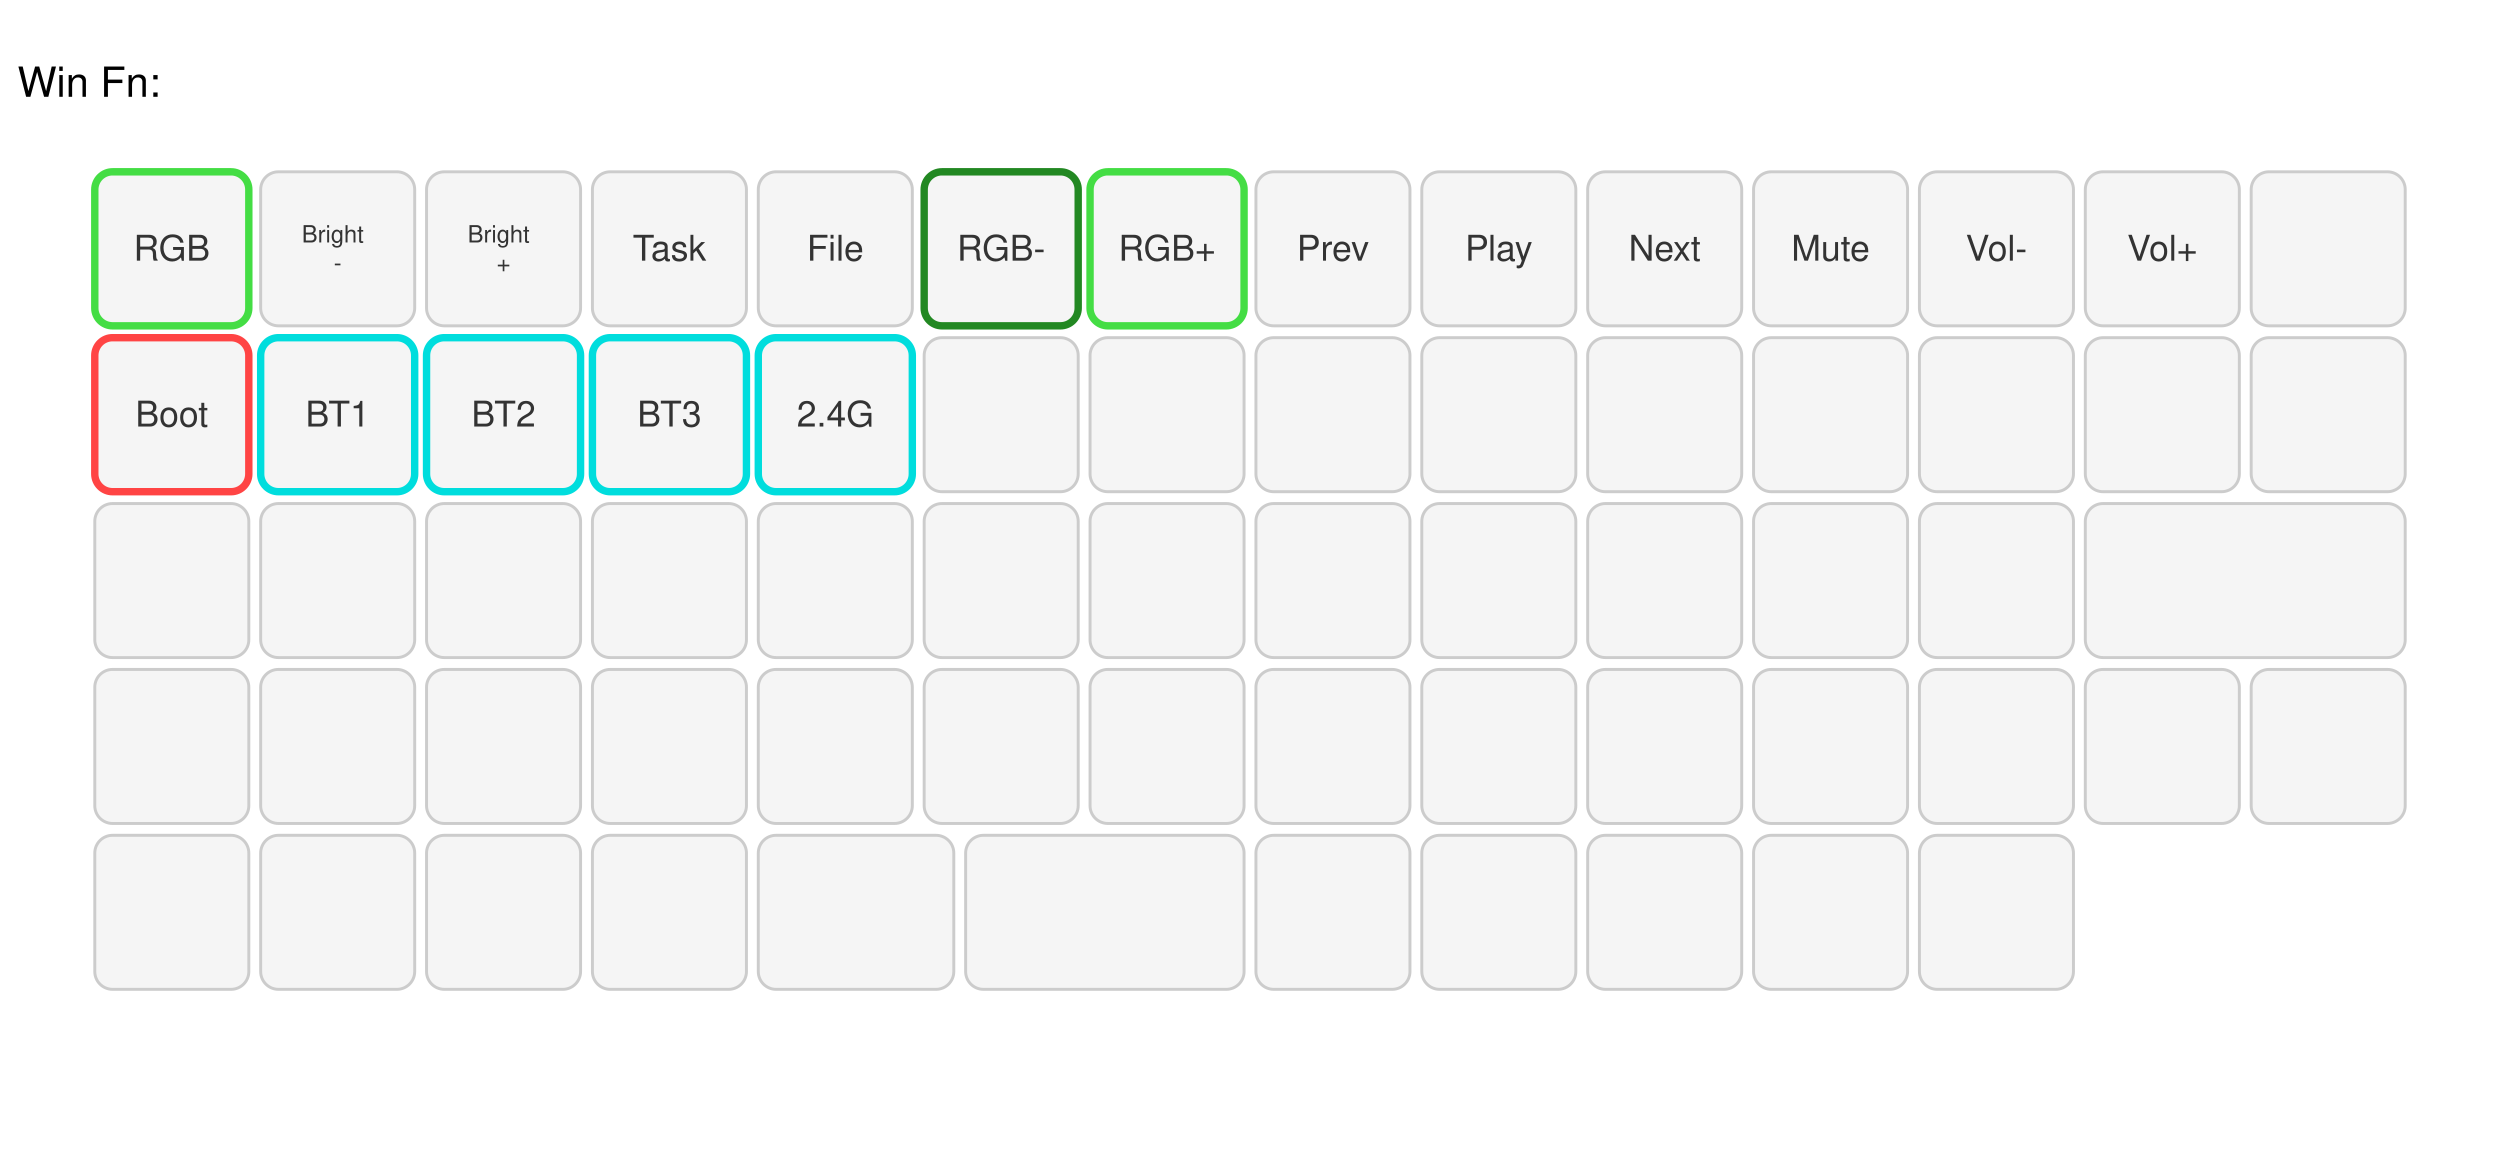
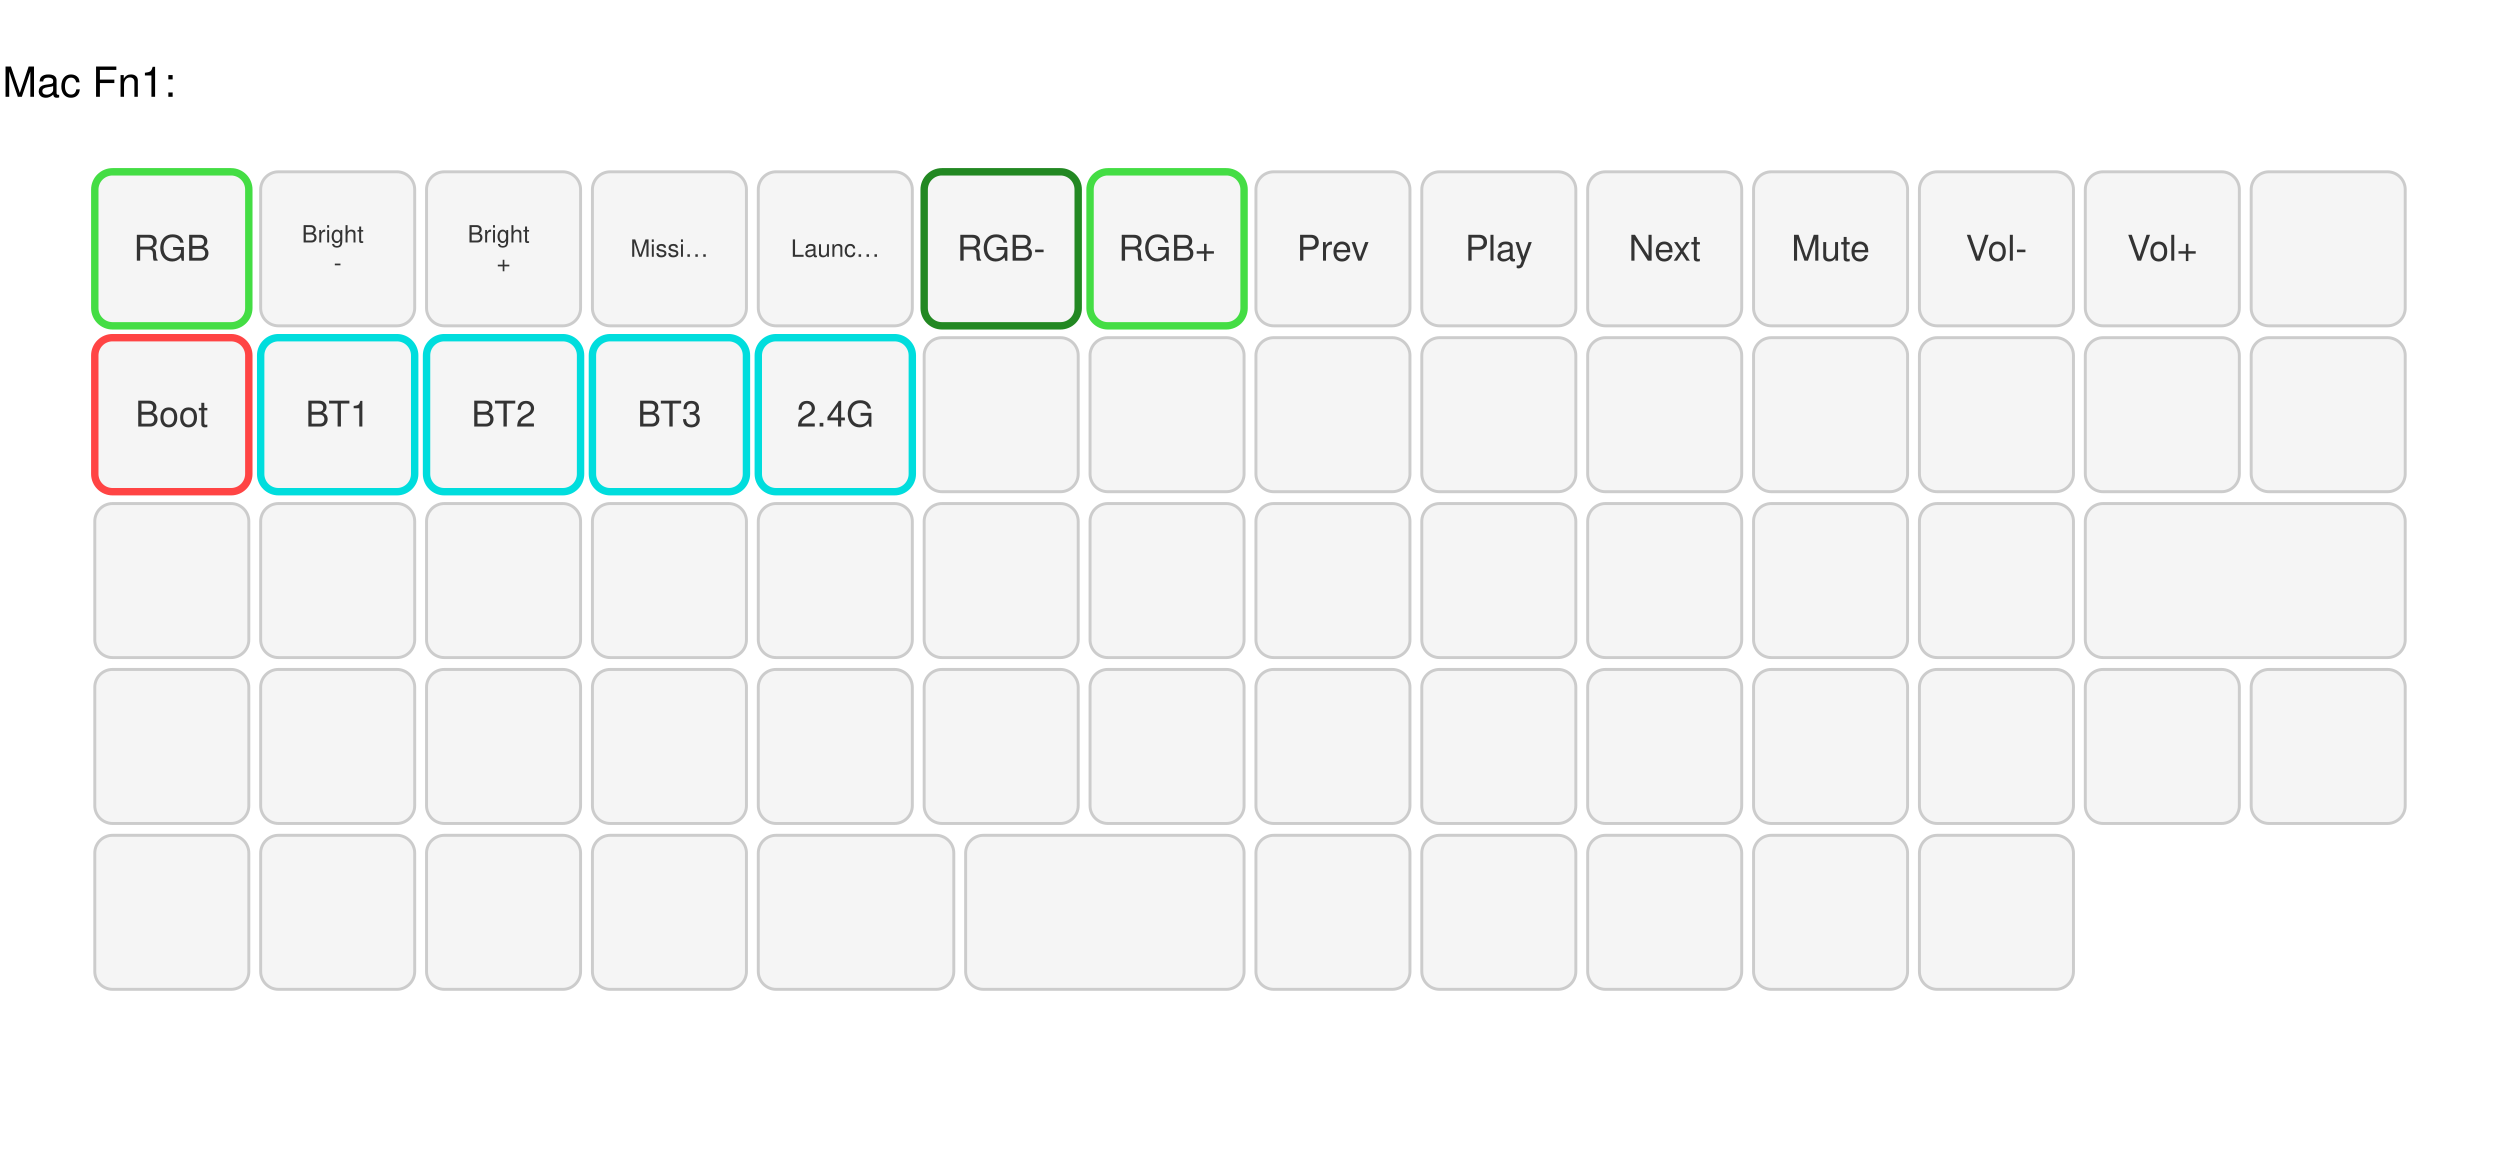
<svg xmlns="http://www.w3.org/2000/svg" width="844" height="392" viewBox="0 0 844 392" class="keymap">
  <style>svg {
  font-family: -apple-system, BlinkMacSystemFont, "SF Pro Text", "Helvetica Neue", Helvetica, Arial, sans-serif;
  font-size: 14px;
  font-kerning: normal;
  text-rendering: optimizeLegibility;
}
text { text-anchor: middle; dominant-baseline: middle; }
rect.key { fill: #f5f5f5; stroke: #cccccc; }
rect.held { fill: #a8d8ea; }
text.tap { font-size: 12px; fill: #333333; }
text.hold { font-size: 10px; fill: #666666; }
/* RGB layer indicator borders */
.rgb-magenta &gt; rect { stroke: #ff00ff; stroke-width: 2.5; }
.rgb-blue &gt; rect { stroke: #4488ff; stroke-width: 2.5; }
.rgb-yellow &gt; rect { stroke: #ffaa00; stroke-width: 2.5; }
.rgb-cyan &gt; rect { stroke: #00dddd; stroke-width: 2.5; }
.rgb-green &gt; rect { stroke: #44dd44; stroke-width: 2.5; }
.rgb-green-dark &gt; rect { stroke: #228822; stroke-width: 2.5; }
.rgb-red &gt; rect { stroke: #ff4444; stroke-width: 2.5; }
.rgb-orange &gt; rect { stroke: #ff8000; stroke-width: 2.5; }
</style>
-   <g transform="translate(30, 0)" class="layer-Win Fn">
-     <text x="0" y="28" class="label" id="Win-Fn">Win Fn:</text>
+   <g transform="translate(30, 0)" class="layer-Mac Fn1">
+     <text x="0" y="28" class="label" id="Mac-Fn1">Mac Fn1:</text>
    <g transform="translate(0, 56)">
      <g transform="translate(28, 28)" class="key rgb-green keypos-0">
        <rect rx="6" ry="6" x="-26" y="-26" width="52" height="52" class="key rgb-green" />
        <text x="0" y="0" class="key rgb-green tap">RGB</text>
      </g>
      <g transform="translate(84, 28)" class="key keypos-1">
        <rect rx="6" ry="6" x="-26" y="-26" width="52" height="52" class="key" />
        <text x="0" y="0" class="key tap">
          <tspan x="0" dy="-0.6em" style="font-size: 67%">Bright</tspan>
          <tspan x="0" dy="1.2em" style="font-size: 67%">-</tspan>
        </text>
      </g>
      <g transform="translate(140, 28)" class="key keypos-2">
        <rect rx="6" ry="6" x="-26" y="-26" width="52" height="52" class="key" />
        <text x="0" y="0" class="key tap">
          <tspan x="0" dy="-0.6em" style="font-size: 67%">Bright</tspan>
          <tspan x="0" dy="1.2em" style="font-size: 67%">+</tspan>
        </text>
      </g>
      <g transform="translate(196, 28)" class="key keypos-3">
        <rect rx="6" ry="6" x="-26" y="-26" width="52" height="52" class="key" />
-         <text x="0" y="0" class="key tap">Task</text>
+         <text x="0" y="0" class="key tap">
+           <tspan style="font-size: 67%">Missi…</tspan>
+         </text>
      </g>
      <g transform="translate(252, 28)" class="key keypos-4">
        <rect rx="6" ry="6" x="-26" y="-26" width="52" height="52" class="key" />
-         <text x="0" y="0" class="key tap">File</text>
+         <text x="0" y="0" class="key tap">
+           <tspan style="font-size: 67%">Launc…</tspan>
+         </text>
      </g>
      <g transform="translate(308, 28)" class="key rgb-green-dark keypos-5">
        <rect rx="6" ry="6" x="-26" y="-26" width="52" height="52" class="key rgb-green-dark" />
        <text x="0" y="0" class="key rgb-green-dark tap">RGB-</text>
      </g>
      <g transform="translate(364, 28)" class="key rgb-green keypos-6">
        <rect rx="6" ry="6" x="-26" y="-26" width="52" height="52" class="key rgb-green" />
        <text x="0" y="0" class="key rgb-green tap">RGB+</text>
      </g>
      <g transform="translate(420, 28)" class="key keypos-7">
        <rect rx="6" ry="6" x="-26" y="-26" width="52" height="52" class="key" />
        <text x="0" y="0" class="key tap">Prev</text>
      </g>
      <g transform="translate(476, 28)" class="key keypos-8">
        <rect rx="6" ry="6" x="-26" y="-26" width="52" height="52" class="key" />
        <text x="0" y="0" class="key tap">Play</text>
      </g>
      <g transform="translate(532, 28)" class="key keypos-9">
        <rect rx="6" ry="6" x="-26" y="-26" width="52" height="52" class="key" />
        <text x="0" y="0" class="key tap">Next</text>
      </g>
      <g transform="translate(588, 28)" class="key keypos-10">
        <rect rx="6" ry="6" x="-26" y="-26" width="52" height="52" class="key" />
        <text x="0" y="0" class="key tap">Mute</text>
      </g>
      <g transform="translate(644, 28)" class="key keypos-11">
        <rect rx="6" ry="6" x="-26" y="-26" width="52" height="52" class="key" />
        <text x="0" y="0" class="key tap">Vol-</text>
      </g>
      <g transform="translate(700, 28)" class="key keypos-12">
        <rect rx="6" ry="6" x="-26" y="-26" width="52" height="52" class="key" />
        <text x="0" y="0" class="key tap">Vol+</text>
      </g>
      <g transform="translate(756, 28)" class="key keypos-13">
        <rect rx="6" ry="6" x="-26" y="-26" width="52" height="52" class="key" />
      </g>
      <g transform="translate(28, 84)" class="key rgb-red keypos-14">
        <rect rx="6" ry="6" x="-26" y="-26" width="52" height="52" class="key rgb-red" />
        <text x="0" y="0" class="key rgb-red tap">Boot</text>
      </g>
      <g transform="translate(84, 84)" class="key rgb-cyan keypos-15">
        <rect rx="6" ry="6" x="-26" y="-26" width="52" height="52" class="key rgb-cyan" />
        <text x="0" y="0" class="key rgb-cyan tap">BT1</text>
      </g>
      <g transform="translate(140, 84)" class="key rgb-cyan keypos-16">
        <rect rx="6" ry="6" x="-26" y="-26" width="52" height="52" class="key rgb-cyan" />
        <text x="0" y="0" class="key rgb-cyan tap">BT2</text>
      </g>
      <g transform="translate(196, 84)" class="key rgb-cyan keypos-17">
        <rect rx="6" ry="6" x="-26" y="-26" width="52" height="52" class="key rgb-cyan" />
        <text x="0" y="0" class="key rgb-cyan tap">BT3</text>
      </g>
      <g transform="translate(252, 84)" class="key rgb-cyan keypos-18">
        <rect rx="6" ry="6" x="-26" y="-26" width="52" height="52" class="key rgb-cyan" />
        <text x="0" y="0" class="key rgb-cyan tap">2.4G</text>
      </g>
      <g transform="translate(308, 84)" class="key keypos-19">
        <rect rx="6" ry="6" x="-26" y="-26" width="52" height="52" class="key" />
      </g>
      <g transform="translate(364, 84)" class="key keypos-20">
        <rect rx="6" ry="6" x="-26" y="-26" width="52" height="52" class="key" />
      </g>
      <g transform="translate(420, 84)" class="key keypos-21">
        <rect rx="6" ry="6" x="-26" y="-26" width="52" height="52" class="key" />
      </g>
      <g transform="translate(476, 84)" class="key keypos-22">
        <rect rx="6" ry="6" x="-26" y="-26" width="52" height="52" class="key" />
      </g>
      <g transform="translate(532, 84)" class="key keypos-23">
        <rect rx="6" ry="6" x="-26" y="-26" width="52" height="52" class="key" />
      </g>
      <g transform="translate(588, 84)" class="key keypos-24">
        <rect rx="6" ry="6" x="-26" y="-26" width="52" height="52" class="key" />
      </g>
      <g transform="translate(644, 84)" class="key keypos-25">
        <rect rx="6" ry="6" x="-26" y="-26" width="52" height="52" class="key" />
      </g>
      <g transform="translate(700, 84)" class="key keypos-26">
        <rect rx="6" ry="6" x="-26" y="-26" width="52" height="52" class="key" />
      </g>
      <g transform="translate(756, 84)" class="key keypos-27">
        <rect rx="6" ry="6" x="-26" y="-26" width="52" height="52" class="key" />
      </g>
      <g transform="translate(28, 140)" class="key keypos-28">
        <rect rx="6" ry="6" x="-26" y="-26" width="52" height="52" class="key" />
      </g>
      <g transform="translate(84, 140)" class="key keypos-29">
        <rect rx="6" ry="6" x="-26" y="-26" width="52" height="52" class="key" />
      </g>
      <g transform="translate(140, 140)" class="key keypos-30">
        <rect rx="6" ry="6" x="-26" y="-26" width="52" height="52" class="key" />
      </g>
      <g transform="translate(196, 140)" class="key keypos-31">
        <rect rx="6" ry="6" x="-26" y="-26" width="52" height="52" class="key" />
      </g>
      <g transform="translate(252, 140)" class="key keypos-32">
        <rect rx="6" ry="6" x="-26" y="-26" width="52" height="52" class="key" />
      </g>
      <g transform="translate(308, 140)" class="key keypos-33">
        <rect rx="6" ry="6" x="-26" y="-26" width="52" height="52" class="key" />
      </g>
      <g transform="translate(364, 140)" class="key keypos-34">
        <rect rx="6" ry="6" x="-26" y="-26" width="52" height="52" class="key" />
      </g>
      <g transform="translate(420, 140)" class="key keypos-35">
        <rect rx="6" ry="6" x="-26" y="-26" width="52" height="52" class="key" />
      </g>
      <g transform="translate(476, 140)" class="key keypos-36">
        <rect rx="6" ry="6" x="-26" y="-26" width="52" height="52" class="key" />
      </g>
      <g transform="translate(532, 140)" class="key keypos-37">
        <rect rx="6" ry="6" x="-26" y="-26" width="52" height="52" class="key" />
      </g>
      <g transform="translate(588, 140)" class="key keypos-38">
        <rect rx="6" ry="6" x="-26" y="-26" width="52" height="52" class="key" />
      </g>
      <g transform="translate(644, 140)" class="key keypos-39">
        <rect rx="6" ry="6" x="-26" y="-26" width="52" height="52" class="key" />
      </g>
      <g transform="translate(728, 140)" class="key keypos-40">
        <rect rx="6" ry="6" x="-54" y="-26" width="108" height="52" class="key" />
      </g>
      <g transform="translate(28, 196)" class="key keypos-41">
        <rect rx="6" ry="6" x="-26" y="-26" width="52" height="52" class="key" />
      </g>
      <g transform="translate(84, 196)" class="key keypos-42">
        <rect rx="6" ry="6" x="-26" y="-26" width="52" height="52" class="key" />
      </g>
      <g transform="translate(140, 196)" class="key keypos-43">
        <rect rx="6" ry="6" x="-26" y="-26" width="52" height="52" class="key" />
      </g>
      <g transform="translate(196, 196)" class="key keypos-44">
        <rect rx="6" ry="6" x="-26" y="-26" width="52" height="52" class="key" />
      </g>
      <g transform="translate(252, 196)" class="key keypos-45">
        <rect rx="6" ry="6" x="-26" y="-26" width="52" height="52" class="key" />
      </g>
      <g transform="translate(308, 196)" class="key keypos-46">
        <rect rx="6" ry="6" x="-26" y="-26" width="52" height="52" class="key" />
      </g>
      <g transform="translate(364, 196)" class="key keypos-47">
        <rect rx="6" ry="6" x="-26" y="-26" width="52" height="52" class="key" />
      </g>
      <g transform="translate(420, 196)" class="key keypos-48">
        <rect rx="6" ry="6" x="-26" y="-26" width="52" height="52" class="key" />
      </g>
      <g transform="translate(476, 196)" class="key keypos-49">
        <rect rx="6" ry="6" x="-26" y="-26" width="52" height="52" class="key" />
      </g>
      <g transform="translate(532, 196)" class="key keypos-50">
        <rect rx="6" ry="6" x="-26" y="-26" width="52" height="52" class="key" />
      </g>
      <g transform="translate(588, 196)" class="key keypos-51">
        <rect rx="6" ry="6" x="-26" y="-26" width="52" height="52" class="key" />
      </g>
      <g transform="translate(644, 196)" class="key keypos-52">
        <rect rx="6" ry="6" x="-26" y="-26" width="52" height="52" class="key" />
      </g>
      <g transform="translate(700, 196)" class="key keypos-53">
        <rect rx="6" ry="6" x="-26" y="-26" width="52" height="52" class="key" />
      </g>
      <g transform="translate(756, 196)" class="key keypos-54">
        <rect rx="6" ry="6" x="-26" y="-26" width="52" height="52" class="key" />
      </g>
      <g transform="translate(28, 252)" class="key keypos-55">
        <rect rx="6" ry="6" x="-26" y="-26" width="52" height="52" class="key" />
      </g>
      <g transform="translate(84, 252)" class="key keypos-56">
        <rect rx="6" ry="6" x="-26" y="-26" width="52" height="52" class="key" />
      </g>
      <g transform="translate(140, 252)" class="key keypos-57">
        <rect rx="6" ry="6" x="-26" y="-26" width="52" height="52" class="key" />
      </g>
      <g transform="translate(196, 252)" class="key keypos-58">
        <rect rx="6" ry="6" x="-26" y="-26" width="52" height="52" class="key" />
      </g>
      <g transform="translate(259, 252)" class="key keypos-59">
        <rect rx="6" ry="6" x="-33" y="-26" width="66" height="52" class="key" />
      </g>
      <g transform="translate(343, 252)" class="key keypos-60">
        <rect rx="6" ry="6" x="-47" y="-26" width="94" height="52" class="key" />
      </g>
      <g transform="translate(420, 252)" class="key keypos-61">
        <rect rx="6" ry="6" x="-26" y="-26" width="52" height="52" class="key" />
      </g>
      <g transform="translate(476, 252)" class="key keypos-62">
        <rect rx="6" ry="6" x="-26" y="-26" width="52" height="52" class="key" />
      </g>
      <g transform="translate(532, 252)" class="key keypos-63">
        <rect rx="6" ry="6" x="-26" y="-26" width="52" height="52" class="key" />
      </g>
      <g transform="translate(588, 252)" class="key keypos-64">
        <rect rx="6" ry="6" x="-26" y="-26" width="52" height="52" class="key" />
      </g>
      <g transform="translate(644, 252)" class="key keypos-65">
        <rect rx="6" ry="6" x="-26" y="-26" width="52" height="52" class="key" />
      </g>
    </g>
  </g>
</svg>
